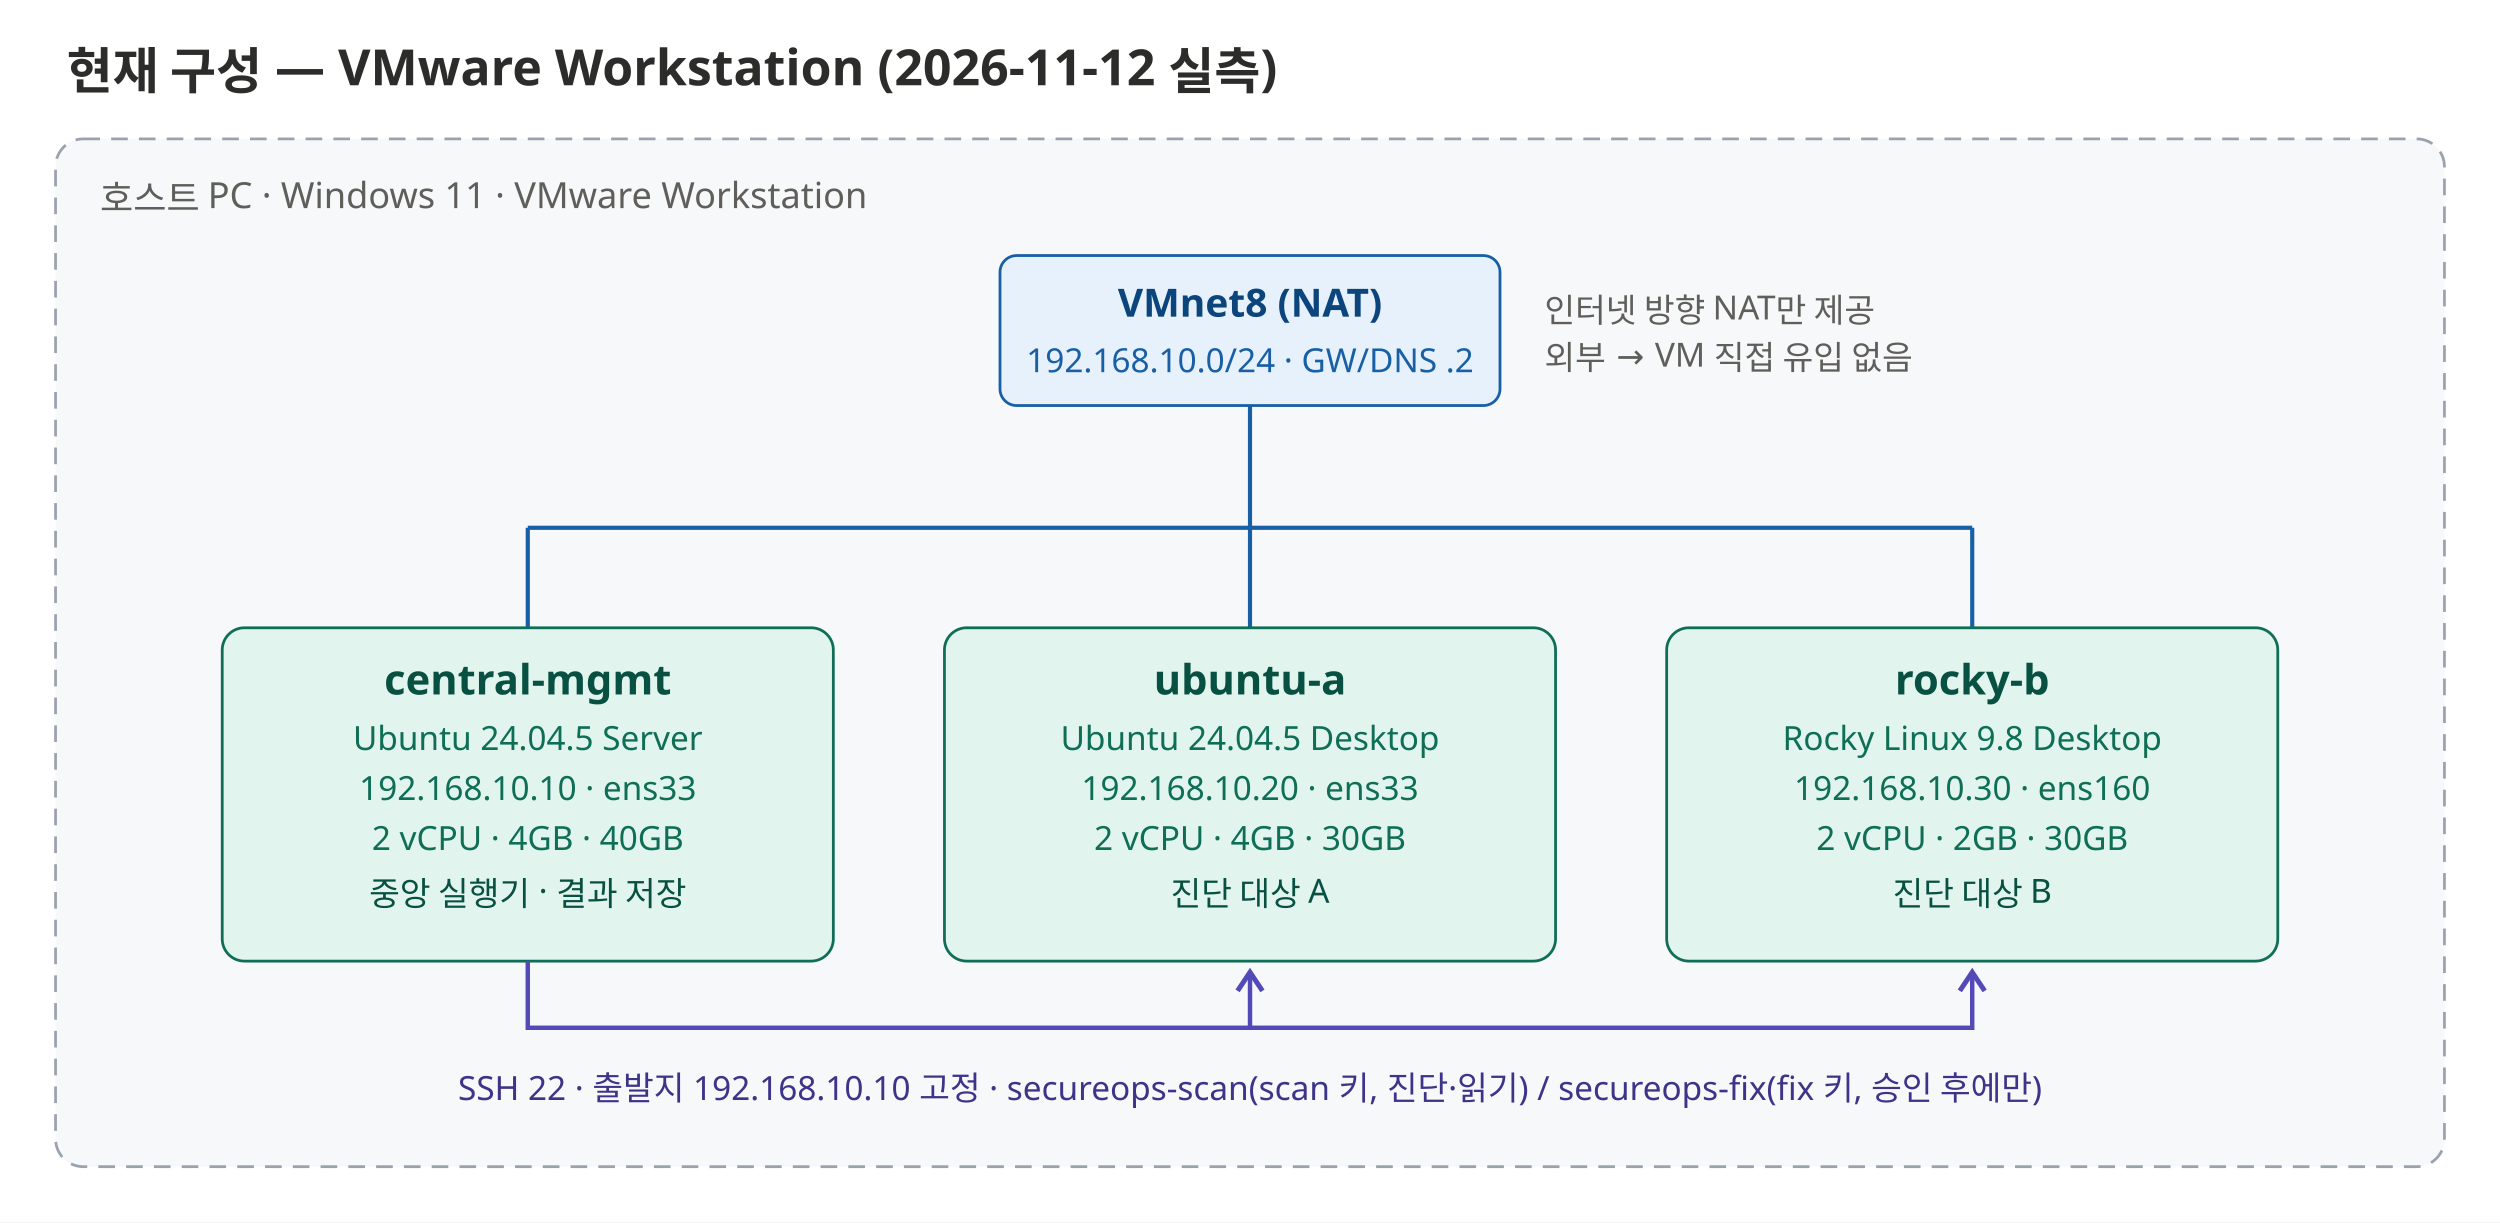
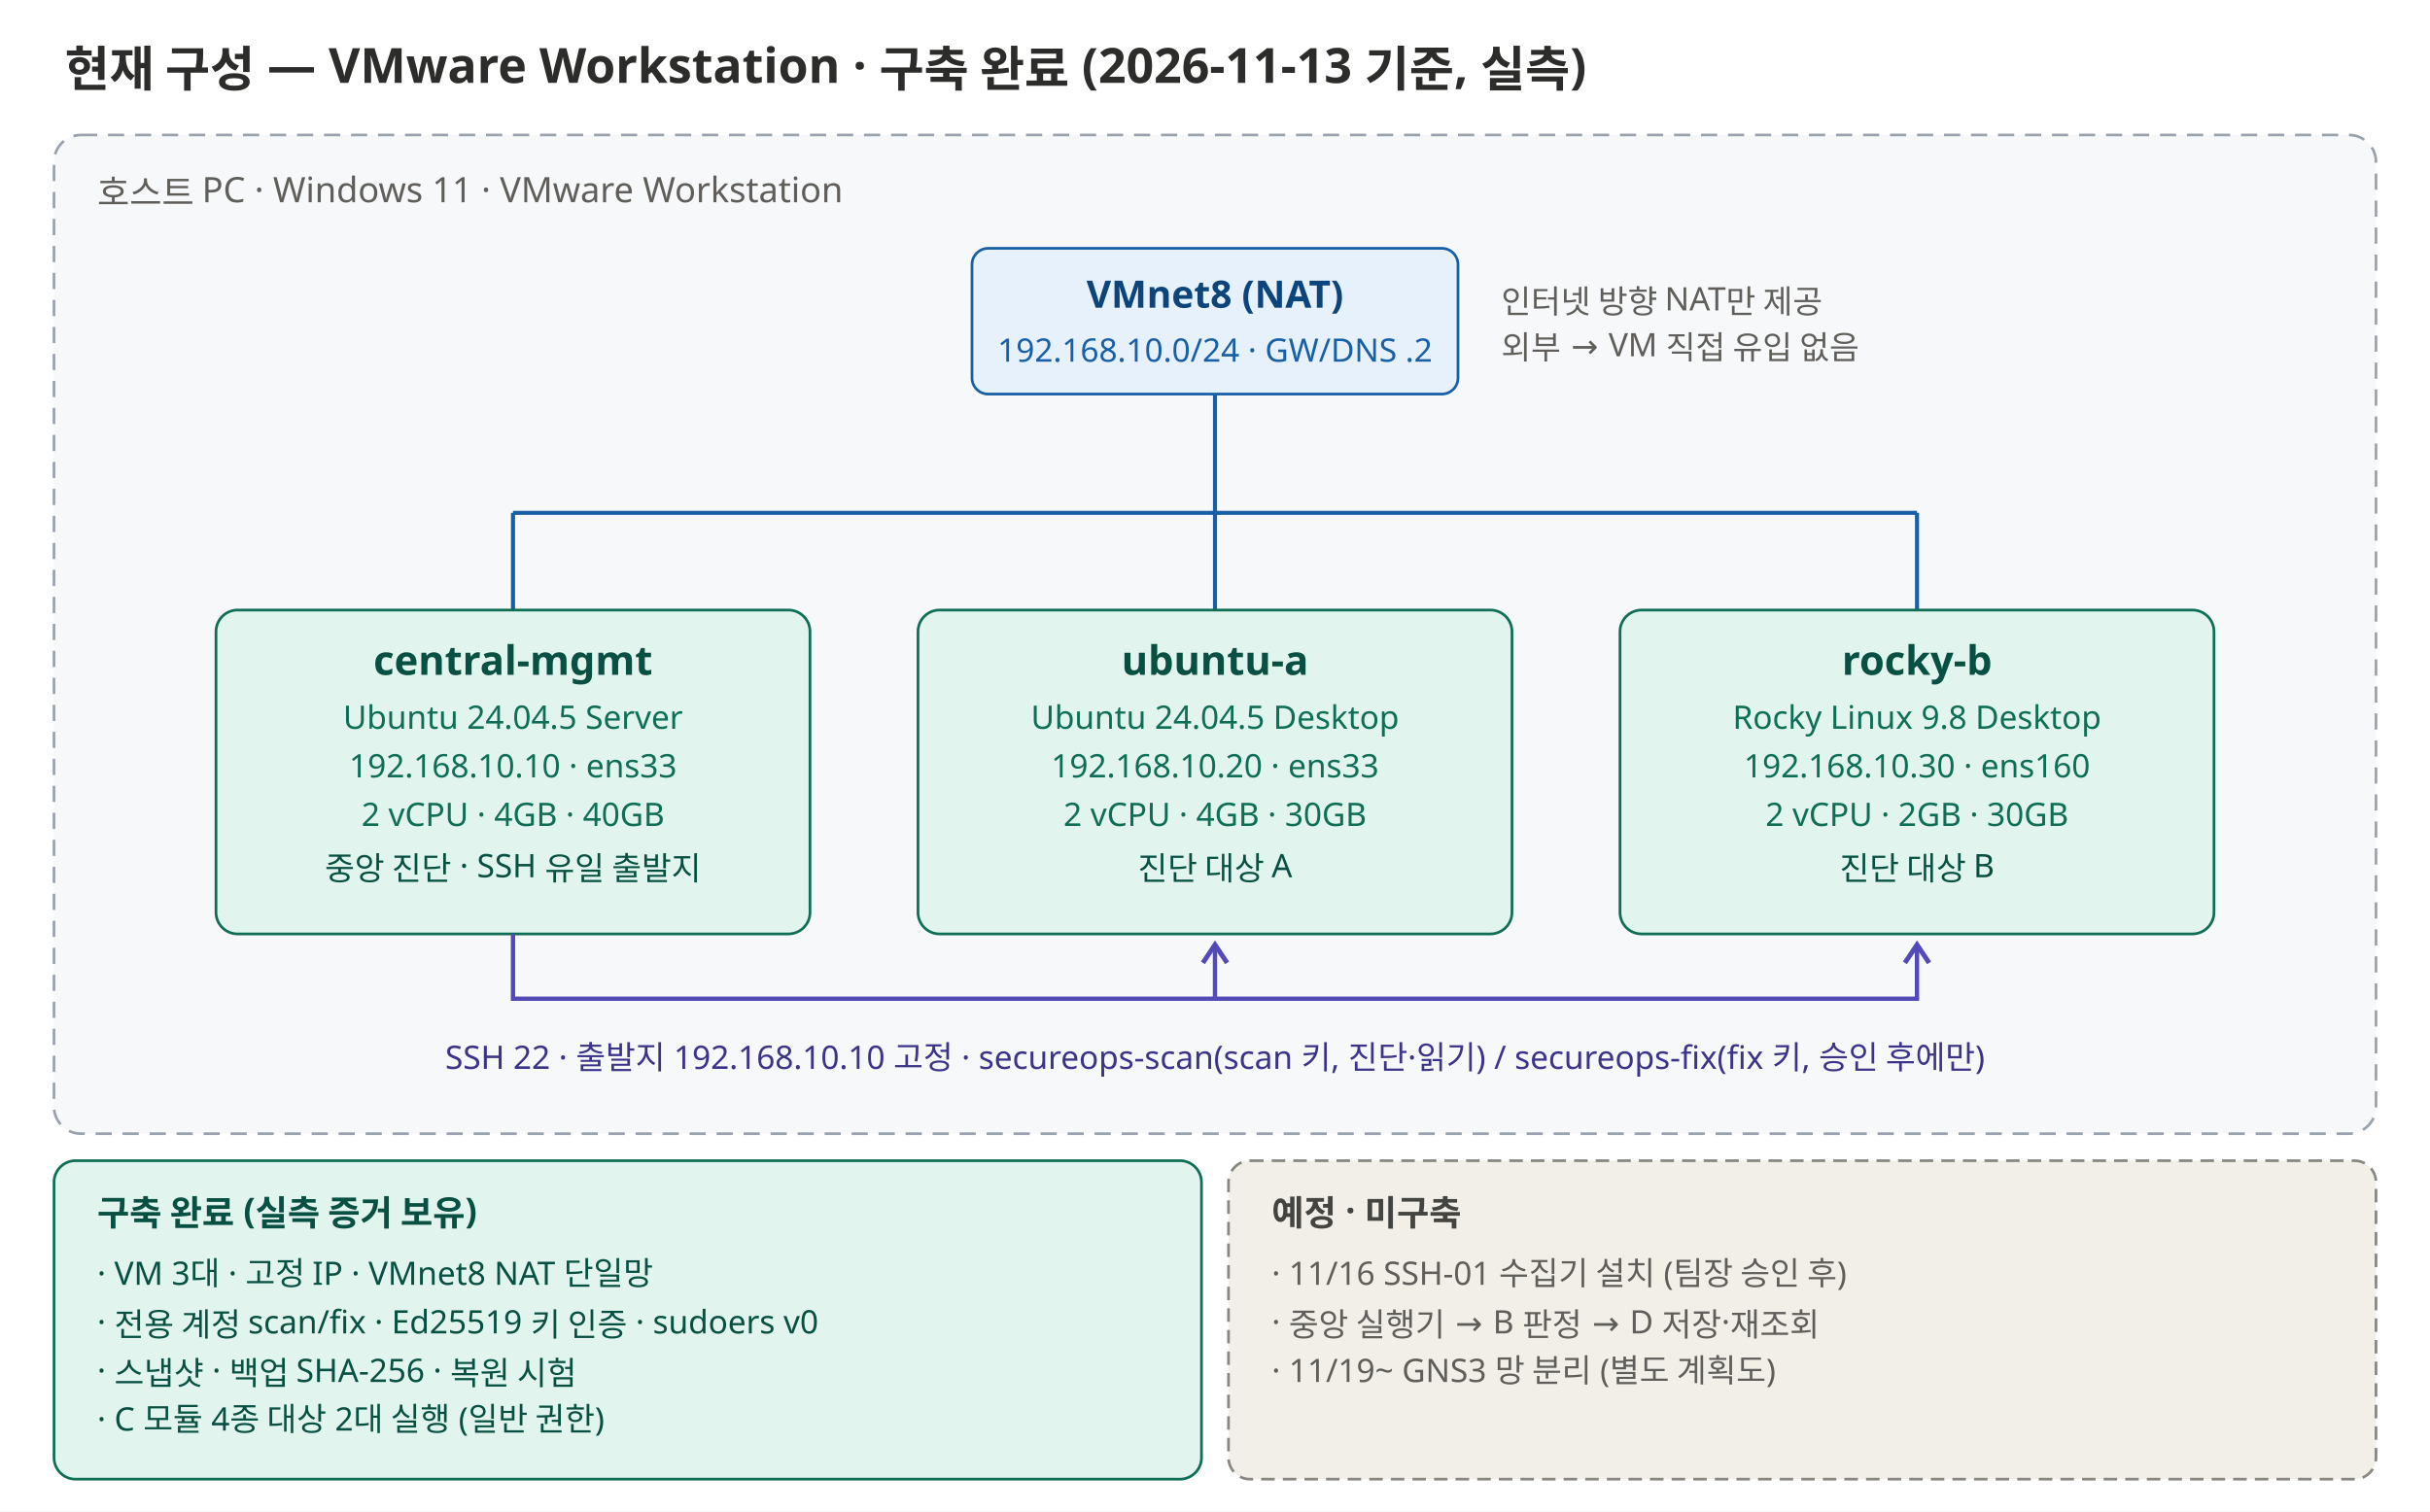
- <svg xmlns="http://www.w3.org/2000/svg" width="900" height="440" viewBox="0 0 900 440" font-family="'Malgun Gothic','Noto Sans KR','Apple SD Gothic Neo',sans-serif">
+ <svg xmlns="http://www.w3.org/2000/svg" width="900" height="560" viewBox="0 0 900 560" font-family="'Malgun Gothic','Noto Sans KR','Apple SD Gothic Neo',sans-serif">
  <defs>
    <marker id="ar" viewBox="0 0 10 10" refX="8" refY="5" markerWidth="7" markerHeight="7" orient="auto-start-reverse">
      <path d="M2 1L8 5L2 9" fill="none" stroke="#534AB7" stroke-width="1.6" />
    </marker>
  </defs>
-   <rect x="0" y="0" width="900" height="440" fill="#ffffff" />
-   <text x="24" y="32" font-size="18" font-weight="bold" fill="#2C2C2A">현재 구성 — VMware Workstation (2026-11-12 실측)</text>
+   <rect x="0" y="0" width="900" height="560" fill="#ffffff" />
+   <text x="24" y="32" font-size="18" font-weight="bold" fill="#2C2C2A">현재 구성 — VMware Workstation · 구축 완료 (2026-11-13 기준, 실측)</text>
  <rect x="20" y="50" width="860" height="370" rx="10" fill="#F7F8FA" stroke="#9AA3AD" stroke-dasharray="6 4" />
  <text x="36" y="76" font-size="13" fill="#5F5E5A">호스트 PC · Windows 11 · VMware Workstation</text>
  <rect x="360" y="92" width="180" height="54" rx="6" fill="#E6F1FB" stroke="#185FA5" />
  <text x="450" y="114" font-size="14" font-weight="bold" fill="#0C447C" text-anchor="middle">VMnet8 (NAT)</text>
  <text x="450" y="134" font-size="12" fill="#185FA5" text-anchor="middle">192.168.10.0/24 · GW/DNS .2</text>
  <text x="556" y="116" font-size="12" fill="#5F5E5A">인터넷 방향 NAT만 제공</text>
  <text x="556" y="133" font-size="12" fill="#5F5E5A">외부 → VM 직접 유입 없음</text>
  <line x1="450" y1="146" x2="450" y2="190" stroke="#185FA5" stroke-width="1.5" />
  <line x1="190" y1="190" x2="710" y2="190" stroke="#185FA5" stroke-width="1.5" />
  <line x1="190" y1="190" x2="190" y2="226" stroke="#185FA5" stroke-width="1.5" />
  <line x1="450" y1="190" x2="450" y2="226" stroke="#185FA5" stroke-width="1.5" />
  <line x1="710" y1="190" x2="710" y2="226" stroke="#185FA5" stroke-width="1.5" />
  <g>
    <rect x="80" y="226" width="220" height="120" rx="8" fill="#E1F5EE" stroke="#0F6E56" />
    <text x="190" y="250" font-size="15" font-weight="bold" fill="#085041" text-anchor="middle">central-mgmt</text>
    <text x="190" y="270" font-size="12" fill="#0F6E56" text-anchor="middle">Ubuntu 24.04.5 Server</text>
    <text x="190" y="288" font-size="12" fill="#0F6E56" text-anchor="middle">192.168.10.10 · ens33</text>
    <text x="190" y="306" font-size="12" fill="#0F6E56" text-anchor="middle">2 vCPU · 4GB · 40GB</text>
-     <text x="190" y="326" font-size="12" fill="#085041" text-anchor="middle">중앙 실행기 · 결과 저장</text>
+     <text x="190" y="326" font-size="12" fill="#085041" text-anchor="middle">중앙 진단 · SSH 유일 출발지</text>
  </g>
  <g>
    <rect x="340" y="226" width="220" height="120" rx="8" fill="#E1F5EE" stroke="#0F6E56" />
    <text x="450" y="250" font-size="15" font-weight="bold" fill="#085041" text-anchor="middle">ubuntu-a</text>
    <text x="450" y="270" font-size="12" fill="#0F6E56" text-anchor="middle">Ubuntu 24.04.5 Desktop</text>
    <text x="450" y="288" font-size="12" fill="#0F6E56" text-anchor="middle">192.168.10.20 · ens33</text>
    <text x="450" y="306" font-size="12" fill="#0F6E56" text-anchor="middle">2 vCPU · 4GB · 30GB</text>
    <text x="450" y="326" font-size="12" fill="#085041" text-anchor="middle">진단 대상 A</text>
  </g>
  <g>
    <rect x="600" y="226" width="220" height="120" rx="8" fill="#E1F5EE" stroke="#0F6E56" />
    <text x="710" y="250" font-size="15" font-weight="bold" fill="#085041" text-anchor="middle">rocky-b</text>
    <text x="710" y="270" font-size="12" fill="#0F6E56" text-anchor="middle">Rocky Linux 9.8 Desktop</text>
    <text x="710" y="288" font-size="12" fill="#0F6E56" text-anchor="middle">192.168.10.30 · ens160</text>
    <text x="710" y="306" font-size="12" fill="#0F6E56" text-anchor="middle">2 vCPU · 2GB · 30GB</text>
    <text x="710" y="326" font-size="12" fill="#085041" text-anchor="middle">진단 대상 B</text>
  </g>
  <path d="M190 346 V370 H450 V350" fill="none" stroke="#534AB7" stroke-width="1.6" marker-end="url(#ar)" />
  <path d="M450 370 H710 V350" fill="none" stroke="#534AB7" stroke-width="1.6" marker-end="url(#ar)" />
  <text x="450" y="396" font-size="12" fill="#3C3489" text-anchor="middle">SSH 22 · 출발지 192.168.10.10 고정 · secureops-scan(scan 키, 진단·읽기) / secureops-fix(fix 키, 승인 후에만)</text>
+   <rect x="20" y="430" width="425" height="118" rx="8" fill="#E1F5EE" stroke="#0F6E56" />
+   <text x="36" y="454" font-size="13" font-weight="bold" fill="#085041">구축 완료 (실측 증거 보유)</text>
+   <text x="36" y="476" font-size="12" fill="#085041">· VM 3대 · 고정 IP · VMnet8 NAT 단일망</text>
+   <text x="36" y="494" font-size="12" fill="#085041">· 전용 계정 scan/fix · Ed25519 키 인증 · sudoers v0</text>
+   <text x="36" y="512" font-size="12" fill="#085041">· 스냅샷 · 백업 SHA-256 · 복원 시험</text>
+   <text x="36" y="530" font-size="12" fill="#085041">· C 모듈 4종 대상 2대 실행 (일반 권한)</text>
+   <rect x="455" y="430" width="425" height="118" rx="8" fill="#F1EFE8" stroke="#888780" stroke-dasharray="5 3" />
+   <text x="471" y="454" font-size="13" font-weight="bold" fill="#444441">예정 · 미구축</text>
+   <text x="471" y="476" font-size="12" fill="#5F5E5A">· 11/16 SSH-01 수집기 설치 (팀장 승인 후)</text>
+   <text x="471" y="494" font-size="12" fill="#5F5E5A">· 중앙 실행기 → B 판정 → D 저장·재조회</text>
+   <text x="471" y="512" font-size="12" fill="#5F5E5A">· 11/19~ GNS3 망 분리 (별도 계획도)</text>
</svg>
